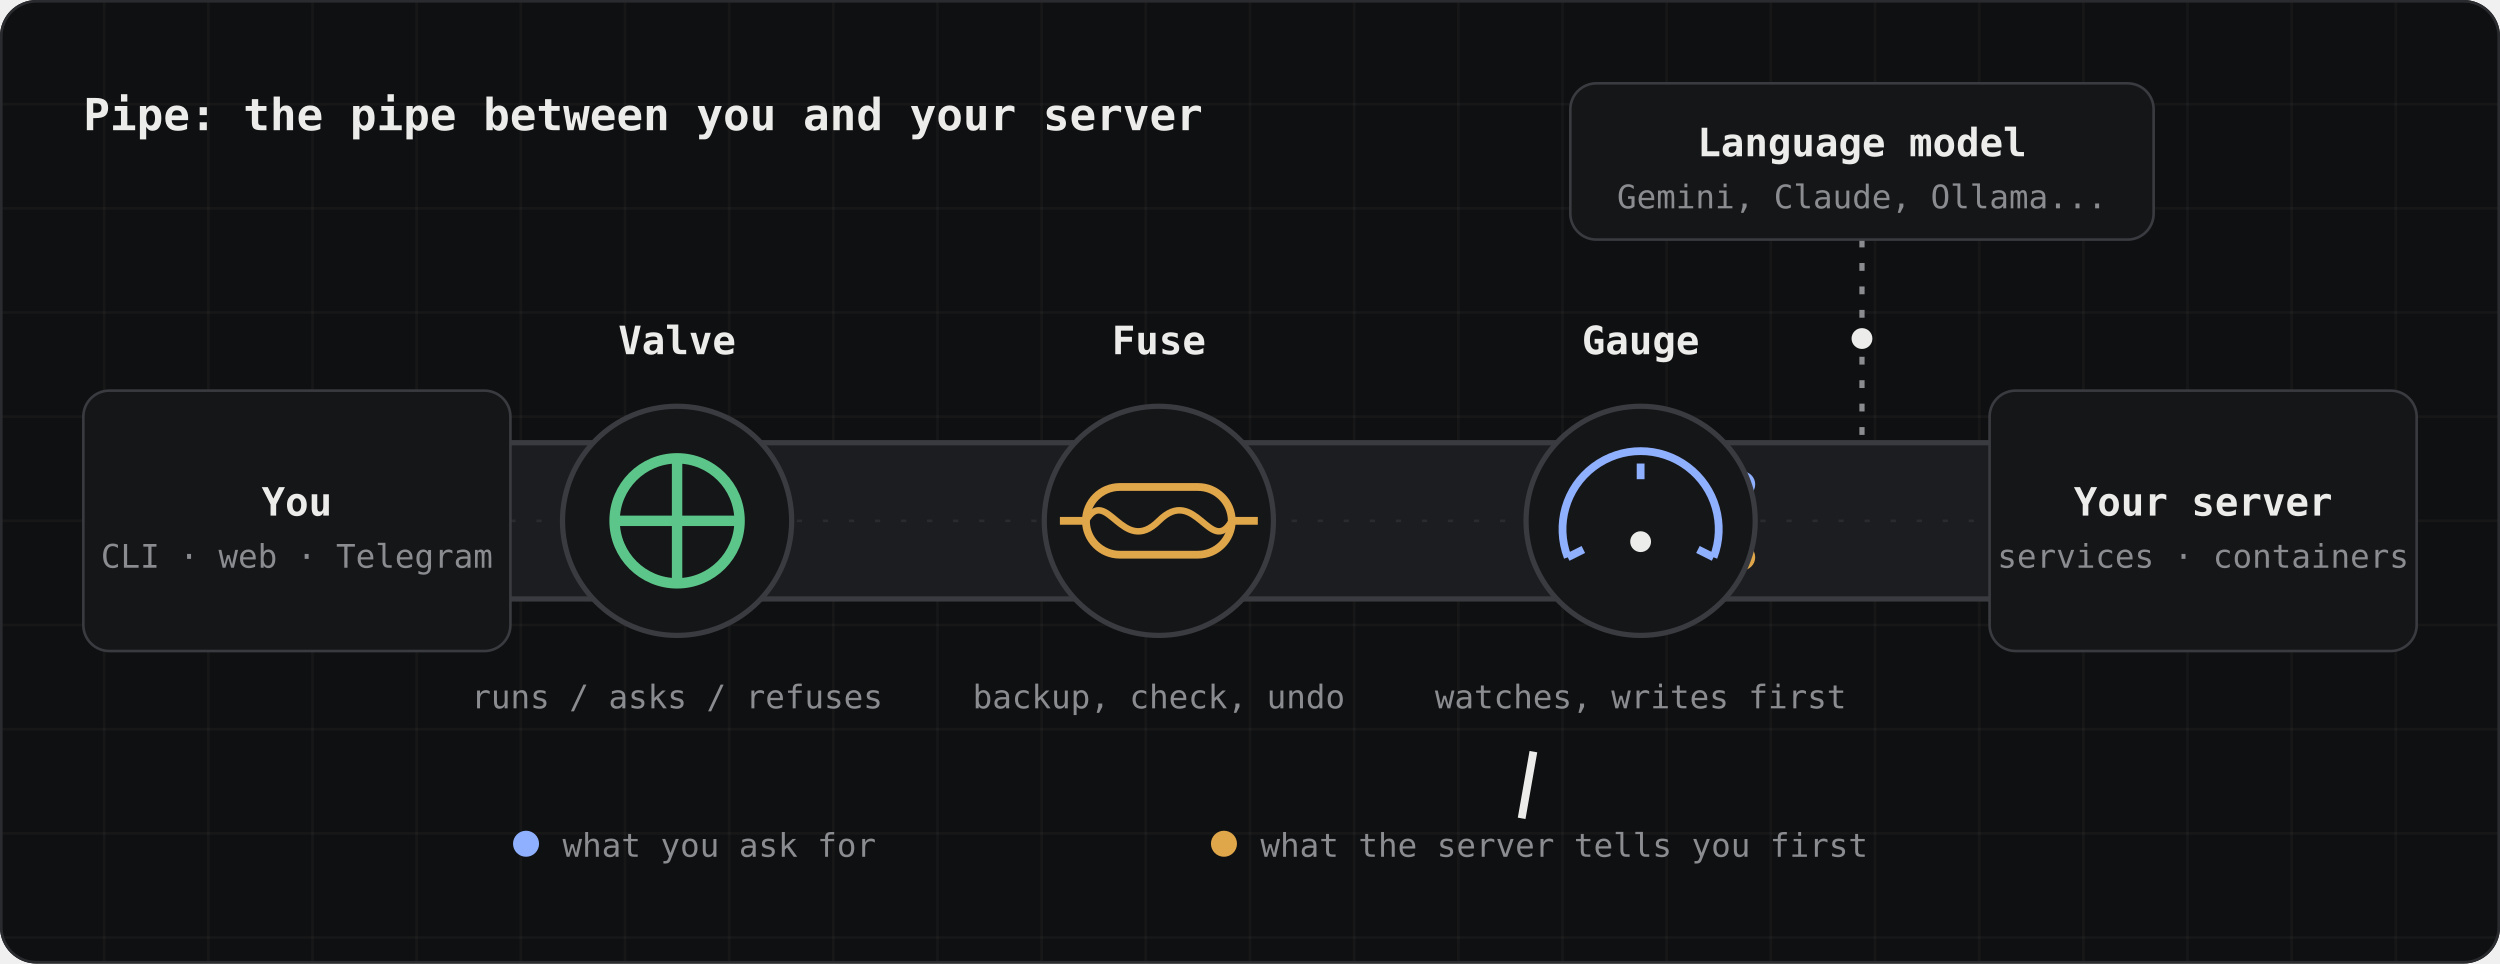
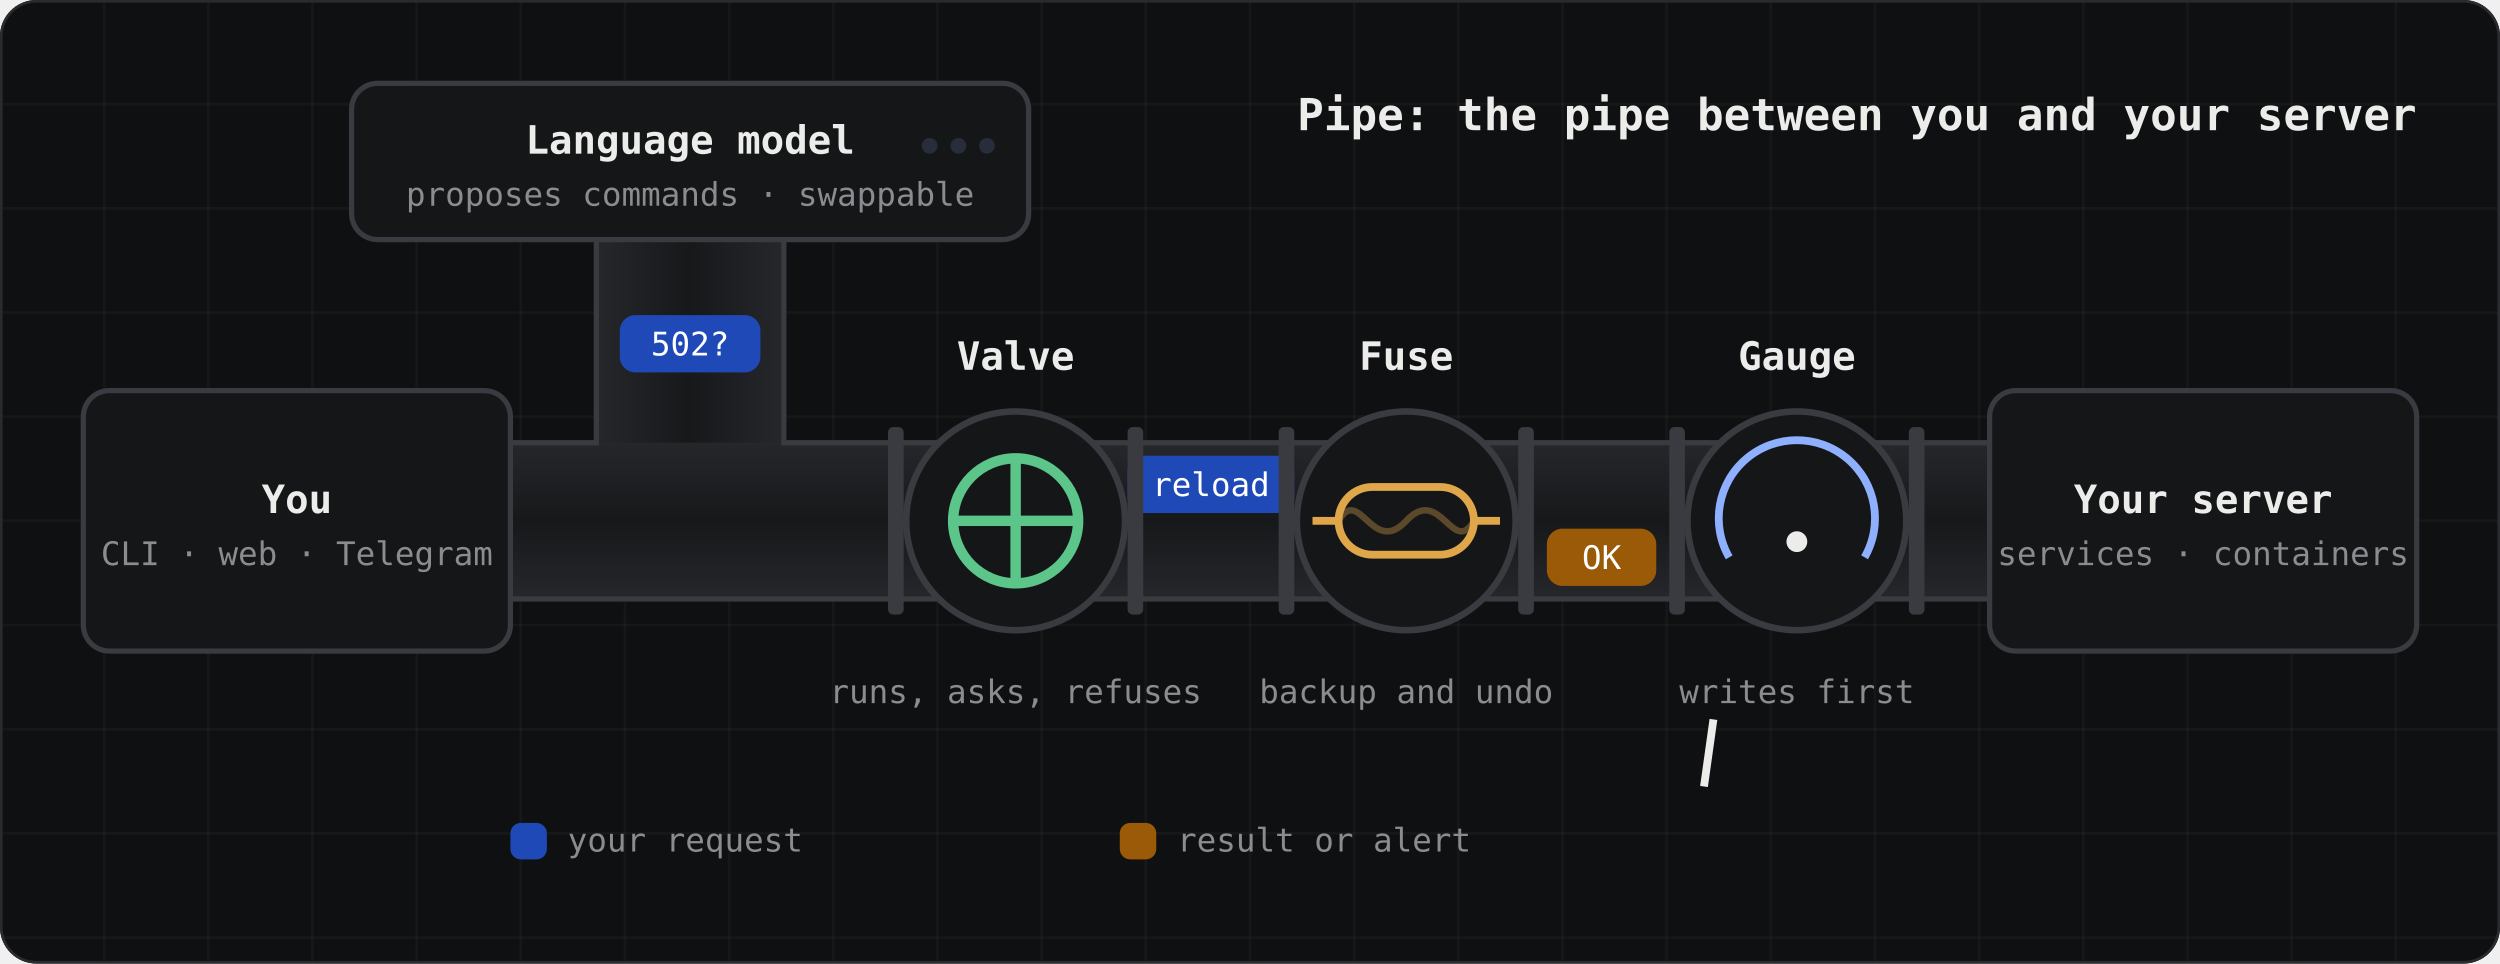
<svg xmlns="http://www.w3.org/2000/svg" viewBox="0 0 960 370" width="960" height="370" role="img" aria-labelledby="t d">
  <style>
text{font-family:ui-monospace,'SF Mono',Menlo,Consolas,'DejaVu Sans Mono',monospace;fill:#b4b5b8;font-size:13px}
.h{fill:#ececea;font-size:17px;font-weight:600}
.n{fill:#ececea;font-size:15px;font-weight:600}
.s{fill:#8a8c90;font-size:12.5px}
- @keyframes down{from{transform:translate(196px,186px)}to{transform:translate(764px,186px)}}
- @keyframes up{from{transform:translate(764px,214px)}to{transform:translate(196px,214px)}}
- .d{animation:down 6s linear infinite}
- .u{animation:up 6s linear infinite}
- @keyframes turn{0%,35%{transform:rotate(0)}50%,85%{transform:rotate(90deg)}100%{transform:rotate(180deg)}}
- .wheel{transform-origin:260px 200px;animation:turn 6s ease-in-out infinite}
- @keyframes glow{0%,100%{opacity:.35}50%{opacity:1}}
- .wire{animation:glow 3s ease-in-out infinite}
- @keyframes needle{0%,100%{transform:rotate(-38deg)}30%{transform:rotate(24deg)}55%{transform:rotate(-8deg)}80%{transform:rotate(44deg)}}
- .needle{transform-origin:630px 208px;transform:rotate(10deg);animation:needle 7s ease-in-out infinite}
- @keyframes tap{0%,100%{transform:translate(715px,92px)}50%{transform:translate(715px,168px)}}
- .m{animation:tap 5s ease-in-out infinite}
+ @keyframes ask{0.00%{transform:translate(150.0px,186.0px);opacity:0;animation-timing-function:ease-in-out}1.00%{transform:translate(150.0px,186.0px);opacity:0;animation-timing-function:ease-in-out}1.60%{transform:translate(150.0px,186.0px);opacity:1;animation-timing-function:ease-in-out}8.00%{transform:translate(265.0px,186.0px);opacity:1;animation-timing-function:ease-in-out}16.00%{transform:translate(265.0px,80.0px);opacity:1;animation-timing-function:ease-in-out}18.00%{transform:translate(265.0px,80.0px);opacity:0;animation-timing-function:ease-in-out}100.00%{transform:translate(265.0px,80.0px);opacity:0;animation-timing-function:ease-in-out}}
+ @keyframes cmd{0.00%{transform:translate(265.0px,80.0px);opacity:0;animation-timing-function:ease-in-out}27.00%{transform:translate(265.0px,80.0px);opacity:0;animation-timing-function:ease-in-out}27.60%{transform:translate(265.0px,80.0px);opacity:1;animation-timing-function:ease-in-out}34.00%{transform:translate(265.0px,186.0px);opacity:1;animation-timing-function:ease-in-out}40.00%{transform:translate(390.0px,186.0px);opacity:1;animation-timing-function:ease-in-out}45.00%{transform:translate(390.0px,186.0px);opacity:1;animation-timing-function:ease-in-out}51.00%{transform:translate(540.0px,186.0px);opacity:1;animation-timing-function:ease-in-out}55.00%{transform:translate(540.0px,186.0px);opacity:1;animation-timing-function:ease-in-out}63.00%{transform:translate(810.0px,186.0px);opacity:1;animation-timing-function:ease-in-out}65.00%{transform:translate(810.0px,186.0px);opacity:0;animation-timing-function:ease-in-out}100.00%{transform:translate(810.0px,186.0px);opacity:0;animation-timing-function:ease-in-out}}
+ @keyframes res{0.00%{transform:translate(810.0px,214.0px);opacity:0;animation-timing-function:ease-in-out}68.00%{transform:translate(810.0px,214.0px);opacity:0;animation-timing-function:ease-in-out}68.60%{transform:translate(810.0px,214.0px);opacity:1;animation-timing-function:ease-in-out}73.00%{transform:translate(690.0px,214.0px);opacity:1;animation-timing-function:ease-in-out}77.00%{transform:translate(690.0px,214.0px);opacity:1;animation-timing-function:ease-in-out}85.00%{transform:translate(390.0px,214.0px);opacity:1;animation-timing-function:ease-in-out}96.00%{transform:translate(150.0px,214.0px);opacity:1;animation-timing-function:ease-in-out}98.00%{transform:translate(150.0px,214.0px);opacity:0;animation-timing-function:ease-in-out}100.00%{transform:translate(150.0px,214.0px);opacity:0;animation-timing-function:ease-in-out}}
+ .ask{animation:ask 12s linear infinite}
+ .cmd{animation:cmd 12s linear infinite}
+ .res{animation:res 12s linear infinite}
+ @keyframes lmodel{0.00%{stroke:#3a3b40}14.50%{stroke:#3a3b40}16.00%{stroke:#8fb0ff}27.00%{stroke:#8fb0ff}29.00%{stroke:#3a3b40}100.00%{stroke:#3a3b40}}
+ .lmodel{animation:lmodel 12s linear infinite}
+ @keyframes lvalve{0.00%{stroke:#3a3b40}37.50%{stroke:#3a3b40}39.00%{stroke:#5cc68a}46.00%{stroke:#5cc68a}48.00%{stroke:#3a3b40}100.00%{stroke:#3a3b40}}
+ .lvalve{animation:lvalve 12s linear infinite}
+ @keyframes lfuse{0.00%{stroke:#3a3b40}48.50%{stroke:#3a3b40}50.00%{stroke:#e0a64a}56.00%{stroke:#e0a64a}58.00%{stroke:#3a3b40}100.00%{stroke:#3a3b40}}
+ .lfuse{animation:lfuse 12s linear infinite}
+ @keyframes lgauge{0.00%{stroke:#3a3b40}70.50%{stroke:#3a3b40}72.00%{stroke:#8fb0ff}78.00%{stroke:#8fb0ff}80.00%{stroke:#3a3b40}100.00%{stroke:#3a3b40}}
+ .lgauge{animation:lgauge 12s linear infinite}
+ @keyframes lserver{0.00%{stroke:#3a3b40}60.50%{stroke:#3a3b40}62.00%{stroke:#5cc68a}69.00%{stroke:#5cc68a}71.00%{stroke:#3a3b40}100.00%{stroke:#3a3b40}}
+ .lserver{animation:lserver 12s linear infinite}
+ @keyframes lyou{0.00%{stroke:#3a3b40}0.50%{stroke:#3a3b40}2.00%{stroke:#8fb0ff}6.00%{stroke:#8fb0ff}8.00%{stroke:#3a3b40}91.50%{stroke:#3a3b40}93.00%{stroke:#e0a64a}97.50%{stroke:#e0a64a}99.50%{stroke:#3a3b40}100.00%{stroke:#3a3b40}}
+ .lyou{animation:lyou 12s linear infinite}
+ @keyframes wire{0.00%{opacity:.35}48.50%{opacity:.35}50.00%{opacity:1}56.00%{opacity:1}58.00%{opacity:.35}100.00%{opacity:.35}}
+ .wire{opacity:.35;animation:wire 12s linear infinite}
+ @keyframes turn{0%,39%{transform:rotate(0)}45%,100%{transform:rotate(90deg)}}
+ .wheel{transform-origin:390px 200.0px;animation:turn 12s ease-in-out infinite}
+ @keyframes needle{0%,71%{transform:rotate(-24deg)}74%{transform:rotate(34deg)}78%{transform:rotate(8deg)}100%{transform:rotate(-24deg)}}
+ .needle{transform-origin:690px 208.0px;transform:rotate(8deg);animation:needle 12s ease-in-out infinite}
+ @keyframes dot0{0%,16%,27%,100%{opacity:.15}18%,25%{opacity:1}}
+ @keyframes dot1{0%,18%,27%,100%{opacity:.15}20%,25%{opacity:1}}
+ @keyframes dot2{0%,20%,27%,100%{opacity:.15}22%,25%{opacity:1}}
+ .dot0{opacity:.15;animation:dot0 12s linear infinite}
+ .dot1{opacity:.15;animation:dot1 12s linear infinite}
+ .dot2{opacity:.15;animation:dot2 12s linear infinite}
@media (prefers-reduced-motion:reduce){*{animation:none!important}}
</style>
+   <defs>
+     <linearGradient id="wall" x1="0" y1="0" x2="0" y2="1">
+       <stop offset="0" stop-color="#26272b" />
+       <stop offset=".5" stop-color="#17181a" />
+       <stop offset="1" stop-color="#26272b" />
+     </linearGradient>
+     <linearGradient id="wallv" x1="0" y1="0" x2="1" y2="0">
+       <stop offset="0" stop-color="#26272b" />
+       <stop offset=".5" stop-color="#17181a" />
+       <stop offset="1" stop-color="#26272b" />
+     </linearGradient>
+   </defs>
  <rect width="960" height="370" rx="14" fill="#0f1011" />
  <g stroke="#ffffff" stroke-opacity=".035">
    <path d="M40 0V370" />
    <path d="M80 0V370" />
    <path d="M120 0V370" />
    <path d="M160 0V370" />
    <path d="M200 0V370" />
    <path d="M240 0V370" />
    <path d="M280 0V370" />
    <path d="M320 0V370" />
    <path d="M360 0V370" />
    <path d="M400 0V370" />
    <path d="M440 0V370" />
    <path d="M480 0V370" />
    <path d="M520 0V370" />
    <path d="M560 0V370" />
    <path d="M600 0V370" />
    <path d="M640 0V370" />
    <path d="M680 0V370" />
    <path d="M720 0V370" />
    <path d="M760 0V370" />
    <path d="M800 0V370" />
    <path d="M840 0V370" />
    <path d="M880 0V370" />
    <path d="M920 0V370" />
    <path d="M0 40H960" />
    <path d="M0 80H960" />
    <path d="M0 120H960" />
    <path d="M0 160H960" />
    <path d="M0 200H960" />
    <path d="M0 240H960" />
    <path d="M0 280H960" />
    <path d="M0 320H960" />
    <path d="M0 360H960" />
  </g>
  <rect x=".5" y=".5" width="959" height="369" rx="13.5" fill="none" stroke="#2a2b2f" />
-   <text x="32" y="50" class="h" text-anchor="start">Pipe: the pipe between you and your server</text>
-   <path d="M715 92V170" stroke="#8a8c90" stroke-width="2" stroke-dasharray="3 6" />
-   <circle class="m" r="4" fill="#ececea" style="transform:translate(715px,130px)" />
-   <rect x="603" y="32" width="224" height="60" rx="10" fill="#151618" stroke="#3a3b40" />
-   <text x="715.0" y="60.0" class="n" text-anchor="middle">Language model</text>
-   <text x="715.0" y="80.0" class="s" text-anchor="middle">Gemini, Claude, Ollama...</text>
-   <rect x="196" y="170" width="568" height="60" fill="#1c1d20" />
-   <path d="M196 170H764M196 230H764" stroke="#3a3b40" stroke-width="2" />
-   <path d="M196 200.0H764" stroke="#2a2b2f" stroke-dasharray="2 8" />
-   <circle class="d" r="5" fill="#8fb0ff" style="transform:translate(291px,186px);animation-delay:0.0s" />
-   <circle class="u" r="5" fill="#e0a64a" style="transform:translate(291px,214px);animation-delay:-1.0s" />
-   <circle class="d" r="5" fill="#8fb0ff" style="transform:translate(480px,186px);animation-delay:-2.0s" />
-   <circle class="u" r="5" fill="#e0a64a" style="transform:translate(480px,214px);animation-delay:-3.0s" />
-   <circle class="d" r="5" fill="#8fb0ff" style="transform:translate(669px,186px);animation-delay:-4.0s" />
-   <circle class="u" r="5" fill="#e0a64a" style="transform:translate(669px,214px);animation-delay:-5.0s" />
-   <rect x="32" y="150" width="164" height="100" rx="10" fill="#151618" stroke="#3a3b40" />
-   <text x="114.0" y="198.0" class="n" text-anchor="middle">You</text>
-   <text x="114.0" y="218.0" class="s" text-anchor="middle">CLI · web · Telegram</text>
-   <rect x="764" y="150" width="164" height="100" rx="10" fill="#151618" stroke="#3a3b40" />
-   <text x="846.0" y="198.0" class="n" text-anchor="middle">Your server</text>
-   <text x="846.0" y="218.0" class="s" text-anchor="middle">services · containers</text>
-   <circle cx="260" cy="200.0" r="44" fill="#151618" stroke="#3a3b40" stroke-width="2" />
-   <text x="260" y="136" class="n" text-anchor="middle">Valve</text>
-   <text x="260" y="272" class="s" text-anchor="middle">runs / asks / refuses</text>
-   <circle cx="445" cy="200.0" r="44" fill="#151618" stroke="#3a3b40" stroke-width="2" />
-   <text x="445" y="136" class="n" text-anchor="middle">Fuse</text>
-   <text x="445" y="272" class="s" text-anchor="middle">backup, check, undo</text>
-   <circle cx="630" cy="200.0" r="44" fill="#151618" stroke="#3a3b40" stroke-width="2" />
-   <text x="630" y="136" class="n" text-anchor="middle">Gauge</text>
-   <text x="630" y="272" class="s" text-anchor="middle">watches, writes first</text>
+   <text x="928" y="50" class="h" text-anchor="end">Pipe: the pipe between you and your server</text>
+   <rect x="229" y="92" width="72" height="80" fill="url(#wallv)" />
+   <rect x="196" y="170" width="568" height="60" fill="url(#wall)" />
+   <path d="M229 92V170H196M301 92V170H764M196 230H764" fill="none" stroke="#3a3b40" stroke-width="2" />
+   <g class="ask" style="transform:translate(265px,132px)">
+     <rect x="-27.0" y="-11.0" width="54" height="22" rx="6" fill="#2049b8" />
+     <text y="4.5" text-anchor="middle" style="fill:#fff;font-size:12.5px">502?</text>
+   </g>
+   <g class="cmd" style="transform:translate(465px,186px)">
+     <rect x="-32.0" y="-11.0" width="64" height="22" rx="6" fill="#2049b8" />
+     <text y="4.5" text-anchor="middle" style="fill:#fff;font-size:12.5px">reload</text>
+   </g>
+   <g class="res" style="transform:translate(615px,214px)">
+     <rect x="-21.0" y="-11.0" width="42" height="22" rx="6" fill="#9a5a08" />
+     <text y="4.5" text-anchor="middle" style="fill:#fff;font-size:12.5px">OK</text>
+   </g>
+   <rect x="341" y="164" width="6" height="72" rx="2" fill="#3a3b40" />
+   <rect x="433" y="164" width="6" height="72" rx="2" fill="#3a3b40" />
+   <rect x="491" y="164" width="6" height="72" rx="2" fill="#3a3b40" />
+   <rect x="583" y="164" width="6" height="72" rx="2" fill="#3a3b40" />
+   <rect x="641" y="164" width="6" height="72" rx="2" fill="#3a3b40" />
+   <rect x="733" y="164" width="6" height="72" rx="2" fill="#3a3b40" />
+   <rect class="lmodel" x="135" y="32" width="260" height="60" rx="10" fill="#151618" stroke="#3a3b40" stroke-width="2" />
+   <text x="265.0" y="59.0" class="n" text-anchor="middle">Language model</text>
+   <text x="265.0" y="79.0" class="s" text-anchor="middle">proposes commands · swappable</text>
+   <circle class="dot0" cx="357" cy="56" r="3" fill="#8fb0ff" />
+   <circle class="dot1" cx="368" cy="56" r="3" fill="#8fb0ff" />
+   <circle class="dot2" cx="379" cy="56" r="3" fill="#8fb0ff" />
+   <rect class="lyou" x="32" y="150" width="164" height="100" rx="10" fill="#151618" stroke="#3a3b40" stroke-width="2" />
+   <text x="114.0" y="197.0" class="n" text-anchor="middle">You</text>
+   <text x="114.0" y="217.0" class="s" text-anchor="middle">CLI · web · Telegram</text>
+   <rect class="lserver" x="764" y="150" width="164" height="100" rx="10" fill="#151618" stroke="#3a3b40" stroke-width="2" />
+   <text x="846.0" y="197.0" class="n" text-anchor="middle">Your server</text>
+   <text x="846.0" y="217.0" class="s" text-anchor="middle">services · containers</text>
+   <circle class="lvalve" cx="390" cy="200.0" r="42" fill="#151618" stroke="#3a3b40" stroke-width="2.5" />
+   <text x="390" y="142" class="n" text-anchor="middle">Valve</text>
+   <text x="390" y="270" class="s" text-anchor="middle">runs, asks, refuses</text>
+   <circle class="lfuse" cx="540" cy="200.0" r="42" fill="#151618" stroke="#3a3b40" stroke-width="2.5" />
+   <text x="540" y="142" class="n" text-anchor="middle">Fuse</text>
+   <text x="540" y="270" class="s" text-anchor="middle">backup and undo</text>
+   <circle class="lgauge" cx="690" cy="200.0" r="42" fill="#151618" stroke="#3a3b40" stroke-width="2.5" />
+   <text x="690" y="142" class="n" text-anchor="middle">Gauge</text>
+   <text x="690" y="270" class="s" text-anchor="middle">writes first</text>
  <g class="wheel" fill="none" stroke="#5cc68a" stroke-width="4">
-     <circle cx="260" cy="200.0" r="24" />
-     <path d="M236 200.0H284M260 176.0V224.0" />
+     <circle cx="390" cy="200.0" r="24" />
+     <path d="M366 200.0H414M390 176.0V224.0" />
  </g>
  <g fill="none" stroke="#e0a64a" stroke-width="3">
-     <rect x="417" y="187.0" width="56" height="26" rx="13" />
-     <path d="M407 200.0h10M473 200.0h10" />
-     <path class="wire" d="M417 200.0c8 -14 14 14 28 0s20 14 28 0" stroke-width="2.5" />
+     <rect x="514" y="187.0" width="52" height="26" rx="13" />
+     <path d="M504 200.0h10M566 200.0h10" />
+     <path class="wire" d="M514 200.0c8 -14 13 14 26 0s18 14 26 0" stroke-width="2.5" />
  </g>
  <g fill="none" stroke="#8fb0ff" stroke-width="3">
-     <path d="M602 214.0a30 30 0 1 1 56 0" />
-     <path d="M602 214.0l6 -3M658 214.0l-6 -3M630 178.0v6" />
-     <path class="needle" d="M630 208.0V182.0" stroke="#ececea" />
+     <path d="M664 214.0a30 30 0 1 1 52 0" />
+     <path class="needle" d="M690 208.0V182.0" stroke="#ececea" />
  </g>
-   <circle cx="630" cy="208.0" r="4" fill="#ececea" />
-   <circle cx="202" cy="324" r="5" fill="#8fb0ff" />
-   <text x="216" y="329" class="s" text-anchor="start">what you ask for</text>
-   <circle cx="470" cy="324" r="5" fill="#e0a64a" />
-   <text x="484" y="329" class="s" text-anchor="start">what the server tells you first</text>
+   <circle cx="690" cy="208.0" r="4" fill="#ececea" />
+   <rect x="196" y="316" width="14" height="14" rx="4" fill="#2049b8" />
+   <text x="218" y="327" class="s" text-anchor="start">your request</text>
+   <rect x="430" y="316" width="14" height="14" rx="4" fill="#9a5a08" />
+   <text x="452" y="327" class="s" text-anchor="start">result or alert</text>
</svg>
